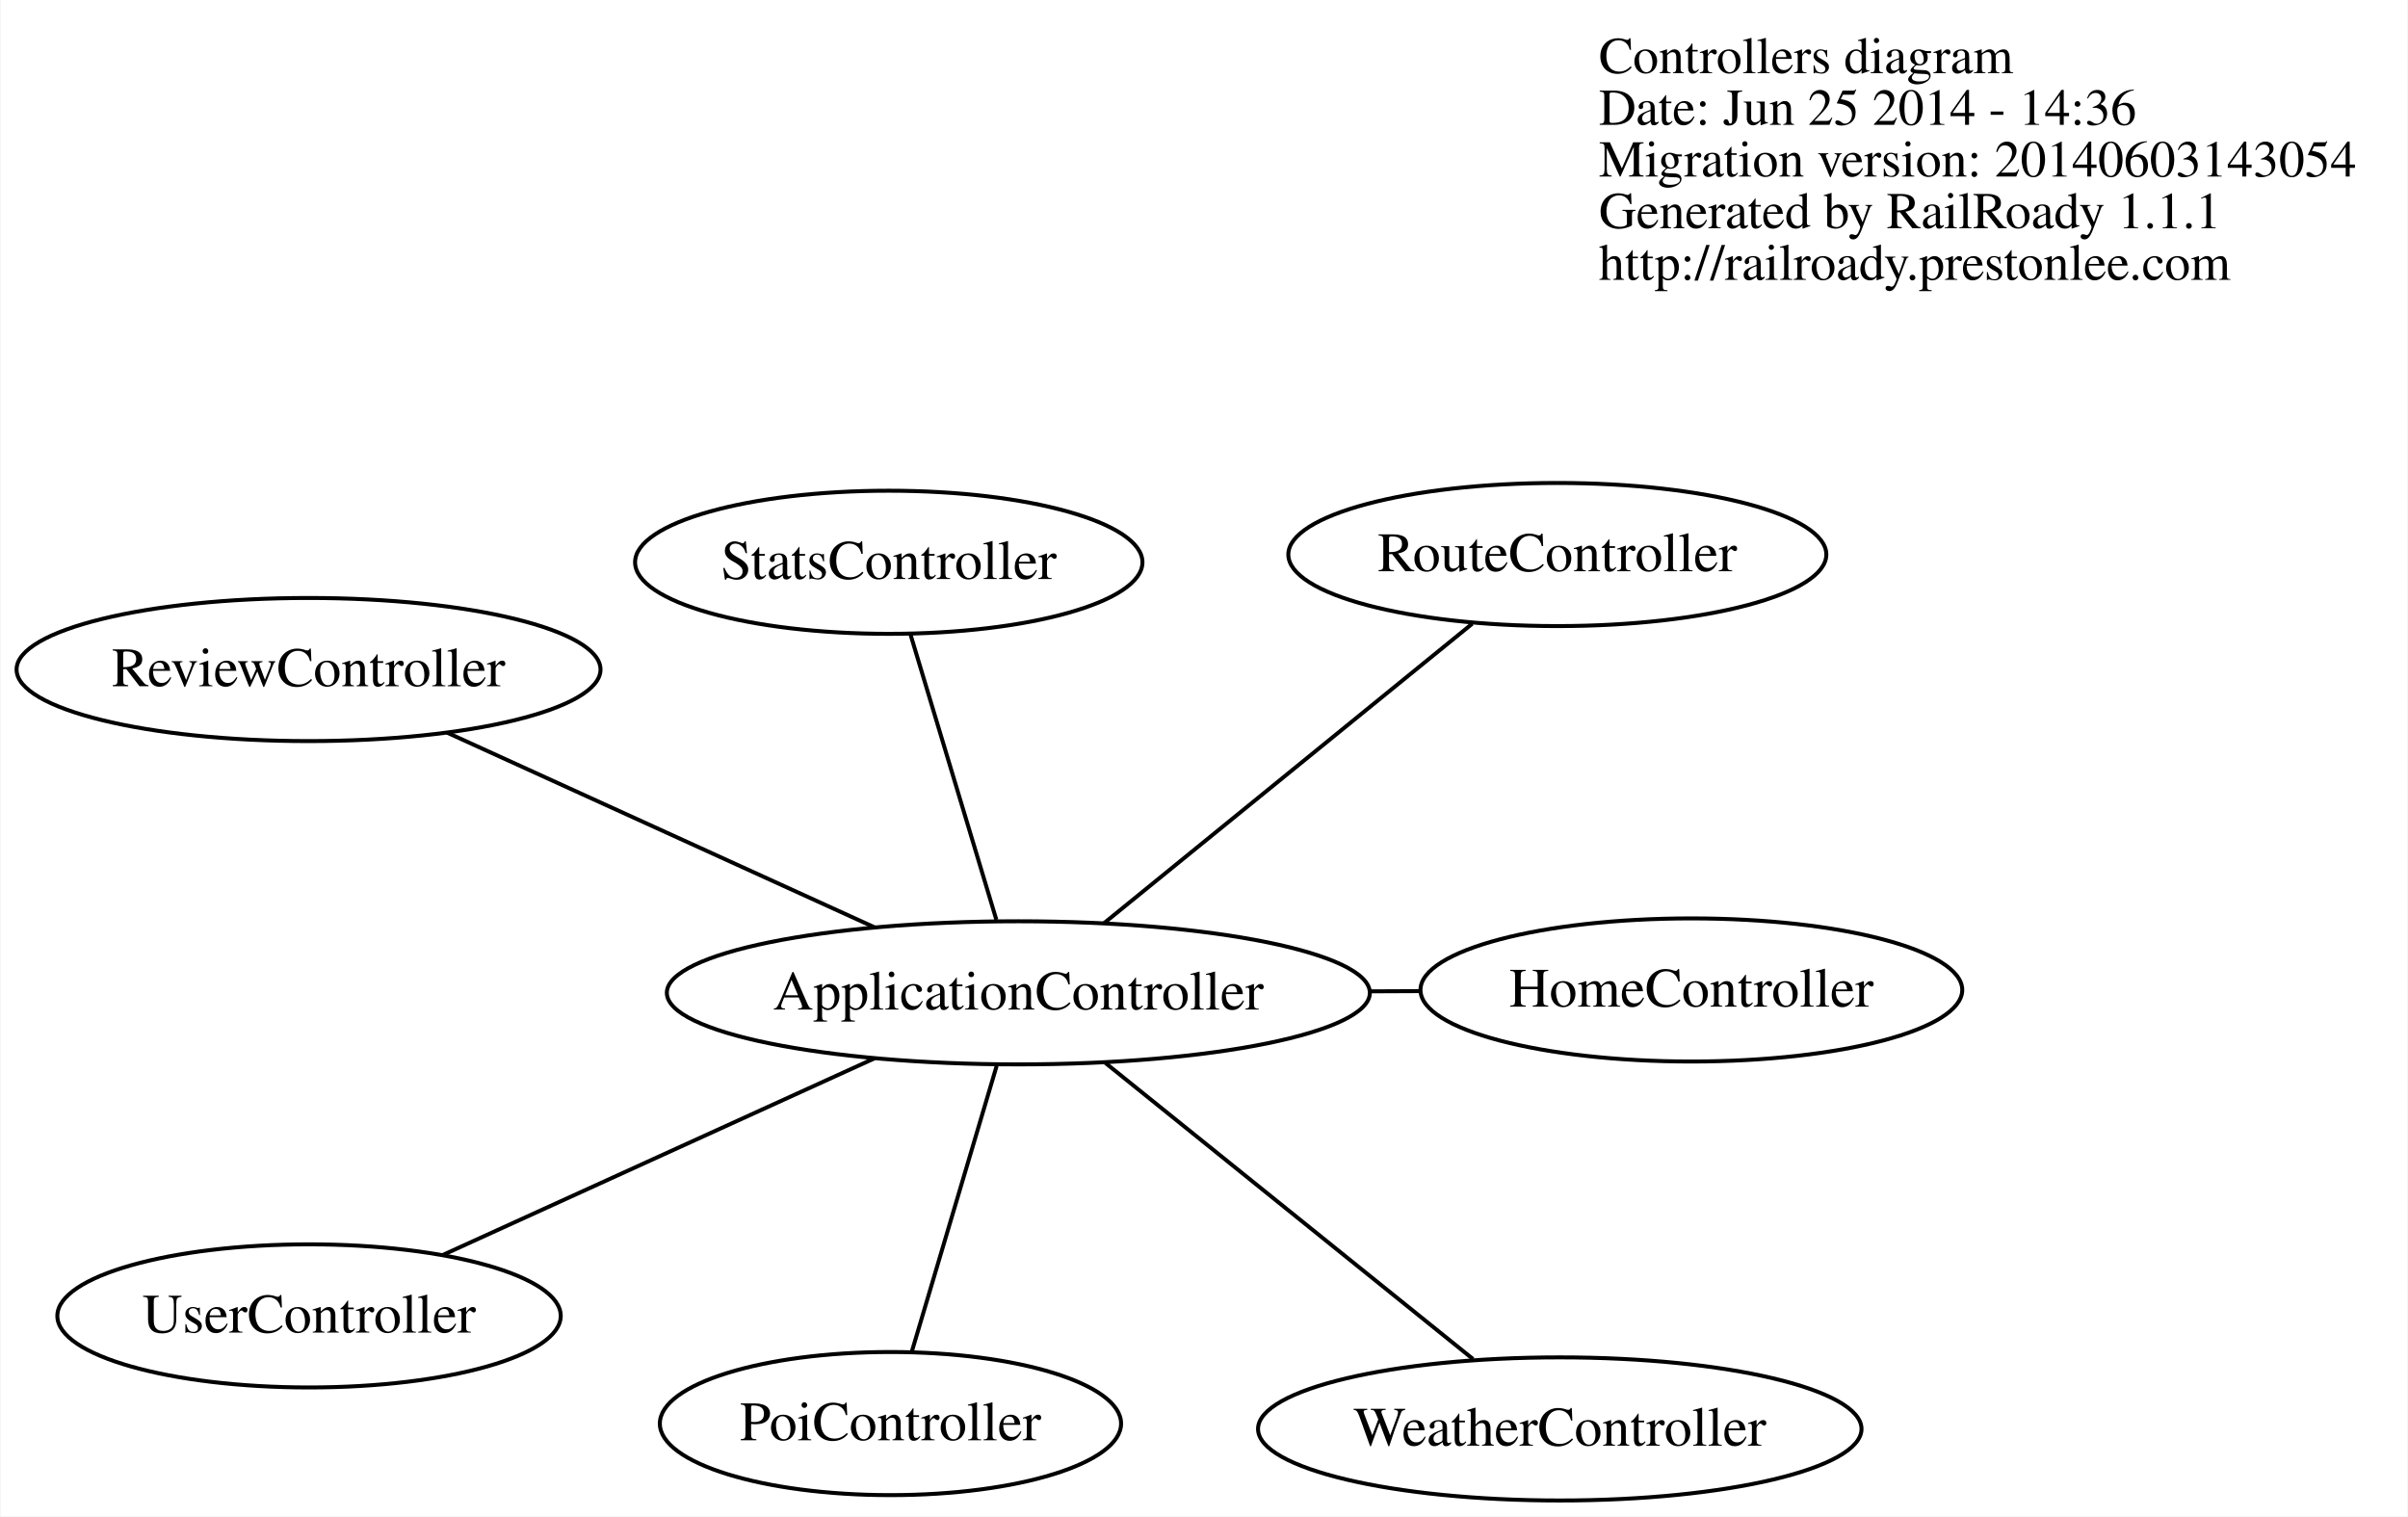
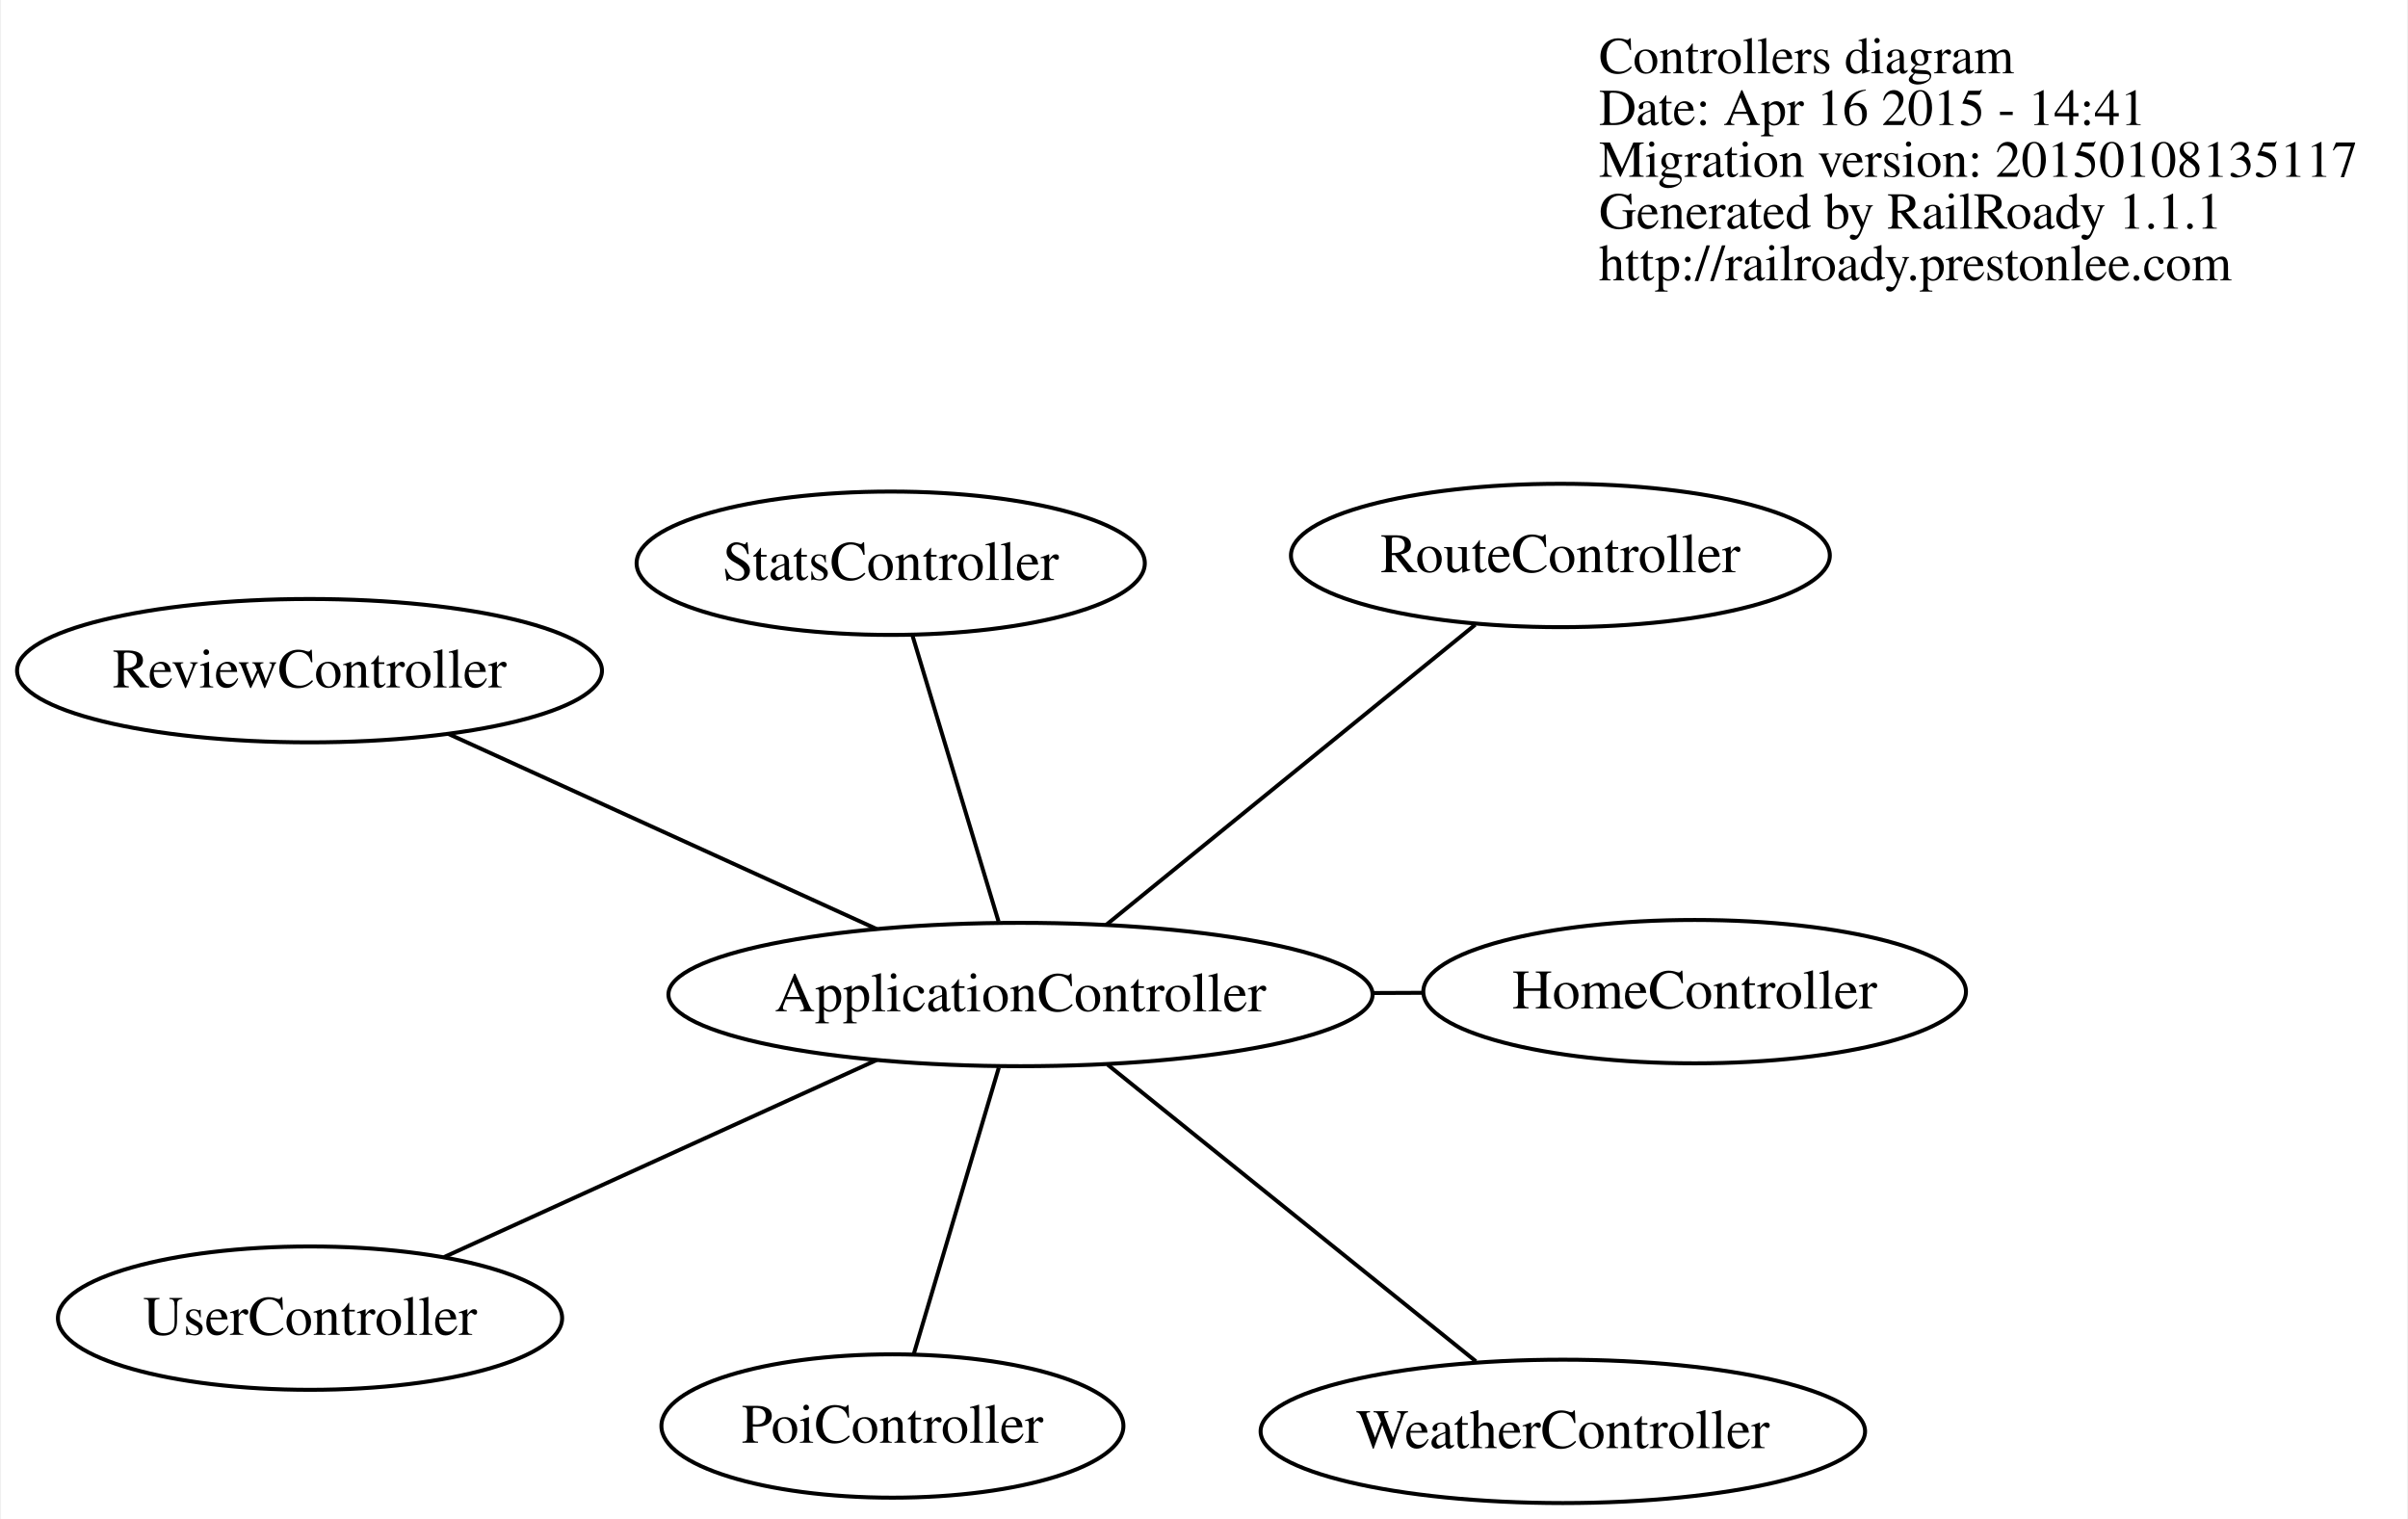
- <svg xmlns="http://www.w3.org/2000/svg" width="605pt" height="381pt" viewBox="0.00 0.00 605.42 381.44">
+ <svg xmlns="http://www.w3.org/2000/svg" width="604pt" height="381pt" viewBox="0.00 0.00 604.18 381.44">
  <g id="graph0" class="graph" transform="scale(1 1) rotate(0) translate(243.732 227.5)">
-     <polygon fill="white" stroke="none" points="-243.732,153.938 -243.732,-227.5 361.688,-227.5 361.688,153.938 -243.732,153.938" />
+     <polygon fill="white" stroke="none" points="-243.732,153.938 -243.732,-227.5 360.45,-227.5 360.45,153.938 -243.732,153.938" />
    <g id="node1" class="node">
-       <text text-anchor="start" x="158.312" y="-209.1" font-family="Times,serif" font-size="13.00">Controllers diagram</text>
-       <text text-anchor="start" x="158.312" y="-196.1" font-family="Times,serif" font-size="13.00">Date: Jun 25 2014 - 14:36</text>
-       <text text-anchor="start" x="158.312" y="-183.1" font-family="Times,serif" font-size="13.00">Migration version: 20140603143054</text>
-       <text text-anchor="start" x="158.312" y="-170.1" font-family="Times,serif" font-size="13.00">Generated by RailRoady 1.1.1</text>
-       <text text-anchor="start" x="158.312" y="-157.1" font-family="Times,serif" font-size="13.00">http://railroady.prestonlee.com</text>
+       <text text-anchor="start" x="157.55" y="-209.1" font-family="Times,serif" font-size="13.00">Controllers diagram</text>
+       <text text-anchor="start" x="157.55" y="-196.1" font-family="Times,serif" font-size="13.00">Date: Apr 16 2015 - 14:41</text>
+       <text text-anchor="start" x="157.55" y="-183.1" font-family="Times,serif" font-size="13.00">Migration version: 20150108135117</text>
+       <text text-anchor="start" x="157.55" y="-170.1" font-family="Times,serif" font-size="13.00">Generated by RailRoady 1.1.1</text>
+       <text text-anchor="start" x="157.55" y="-157.1" font-family="Times,serif" font-size="13.00">http://railroady.prestonlee.com</text>
    </g>
    <g id="node2" class="node">
      <ellipse fill="none" stroke="black" cx="12.281" cy="22.238" rx="88.417" ry="18" />
      <text text-anchor="middle" x="12.281" y="26.439" font-family="Times,serif" font-size="14.00">ApplicationController</text>
    </g>
    <g id="node3" class="node">
      <ellipse fill="none" stroke="black" cx="181.567" cy="21.516" rx="68.137" ry="18" />
      <text text-anchor="middle" x="181.567" y="25.716" font-family="Times,serif" font-size="14.00">HomeController</text>
    </g>
    <g id="edge1" class="edge">
      <path fill="none" stroke="black" d="M100.89,21.86C105.05,21.843 109.197,21.825 113.291,21.808" />
    </g>
    <g id="node4" class="node">
      <ellipse fill="none" stroke="black" cx="-19.887" cy="130.589" rx="58.008" ry="18" />
      <text text-anchor="middle" x="-19.887" y="134.789" font-family="Times,serif" font-size="14.00">PoiController</text>
    </g>
    <g id="edge2" class="edge">
      <path fill="none" stroke="black" d="M6.824,40.619C0.873,60.664 -8.592,92.543 -14.511,112.48" />
    </g>
    <g id="node5" class="node">
      <ellipse fill="none" stroke="black" cx="-166.262" cy="-59.084" rx="73.441" ry="18" />
      <text text-anchor="middle" x="-166.262" y="-54.883" font-family="Times,serif" font-size="14.00">ReviewController</text>
    </g>
    <g id="edge3" class="edge">
      <path fill="none" stroke="black" d="M-23.85,5.782C-55.234,-8.513 -100.395,-29.083 -131.4,-43.205" />
    </g>
    <g id="node6" class="node">
      <ellipse fill="none" stroke="black" cx="147.854" cy="-88.013" rx="67.662" ry="18" />
      <text text-anchor="middle" x="147.854" y="-83.813" font-family="Times,serif" font-size="14.00">RouteController</text>
    </g>
    <g id="edge4" class="edge">
      <path fill="none" stroke="black" d="M33.763,4.769C59.149,-15.876 101.131,-50.017 126.473,-70.625" />
    </g>
    <g id="node7" class="node">
      <ellipse fill="none" stroke="black" cx="-20.315" cy="-86.063" rx="63.812" ry="18" />
      <text text-anchor="middle" x="-20.315" y="-81.863" font-family="Times,serif" font-size="14.00">StatsController</text>
    </g>
    <g id="edge5" class="edge">
      <path fill="none" stroke="black" d="M6.752,3.867C0.721,-16.169 -8.87,-48.034 -14.867,-67.962" />
    </g>
    <g id="node8" class="node">
      <ellipse fill="none" stroke="black" cx="-166.137" cy="103.504" rx="63.31" ry="18" />
      <text text-anchor="middle" x="-166.137" y="107.704" font-family="Times,serif" font-size="14.00">UserController</text>
    </g>
    <g id="edge6" class="edge">
      <path fill="none" stroke="black" d="M-23.825,38.684C-55.594,53.154 -101.49,74.059 -132.499,88.183" />
    </g>
    <g id="node9" class="node">
      <ellipse fill="none" stroke="black" cx="148.47" cy="131.938" rx="75.898" ry="18" />
      <text text-anchor="middle" x="148.47" y="136.138" font-family="Times,serif" font-size="14.00">WeatherController</text>
    </g>
    <g id="edge7" class="edge">
      <path fill="none" stroke="black" d="M34.162,39.864C59.577,60.335 101.252,93.904 126.643,114.356" />
    </g>
  </g>
</svg>
